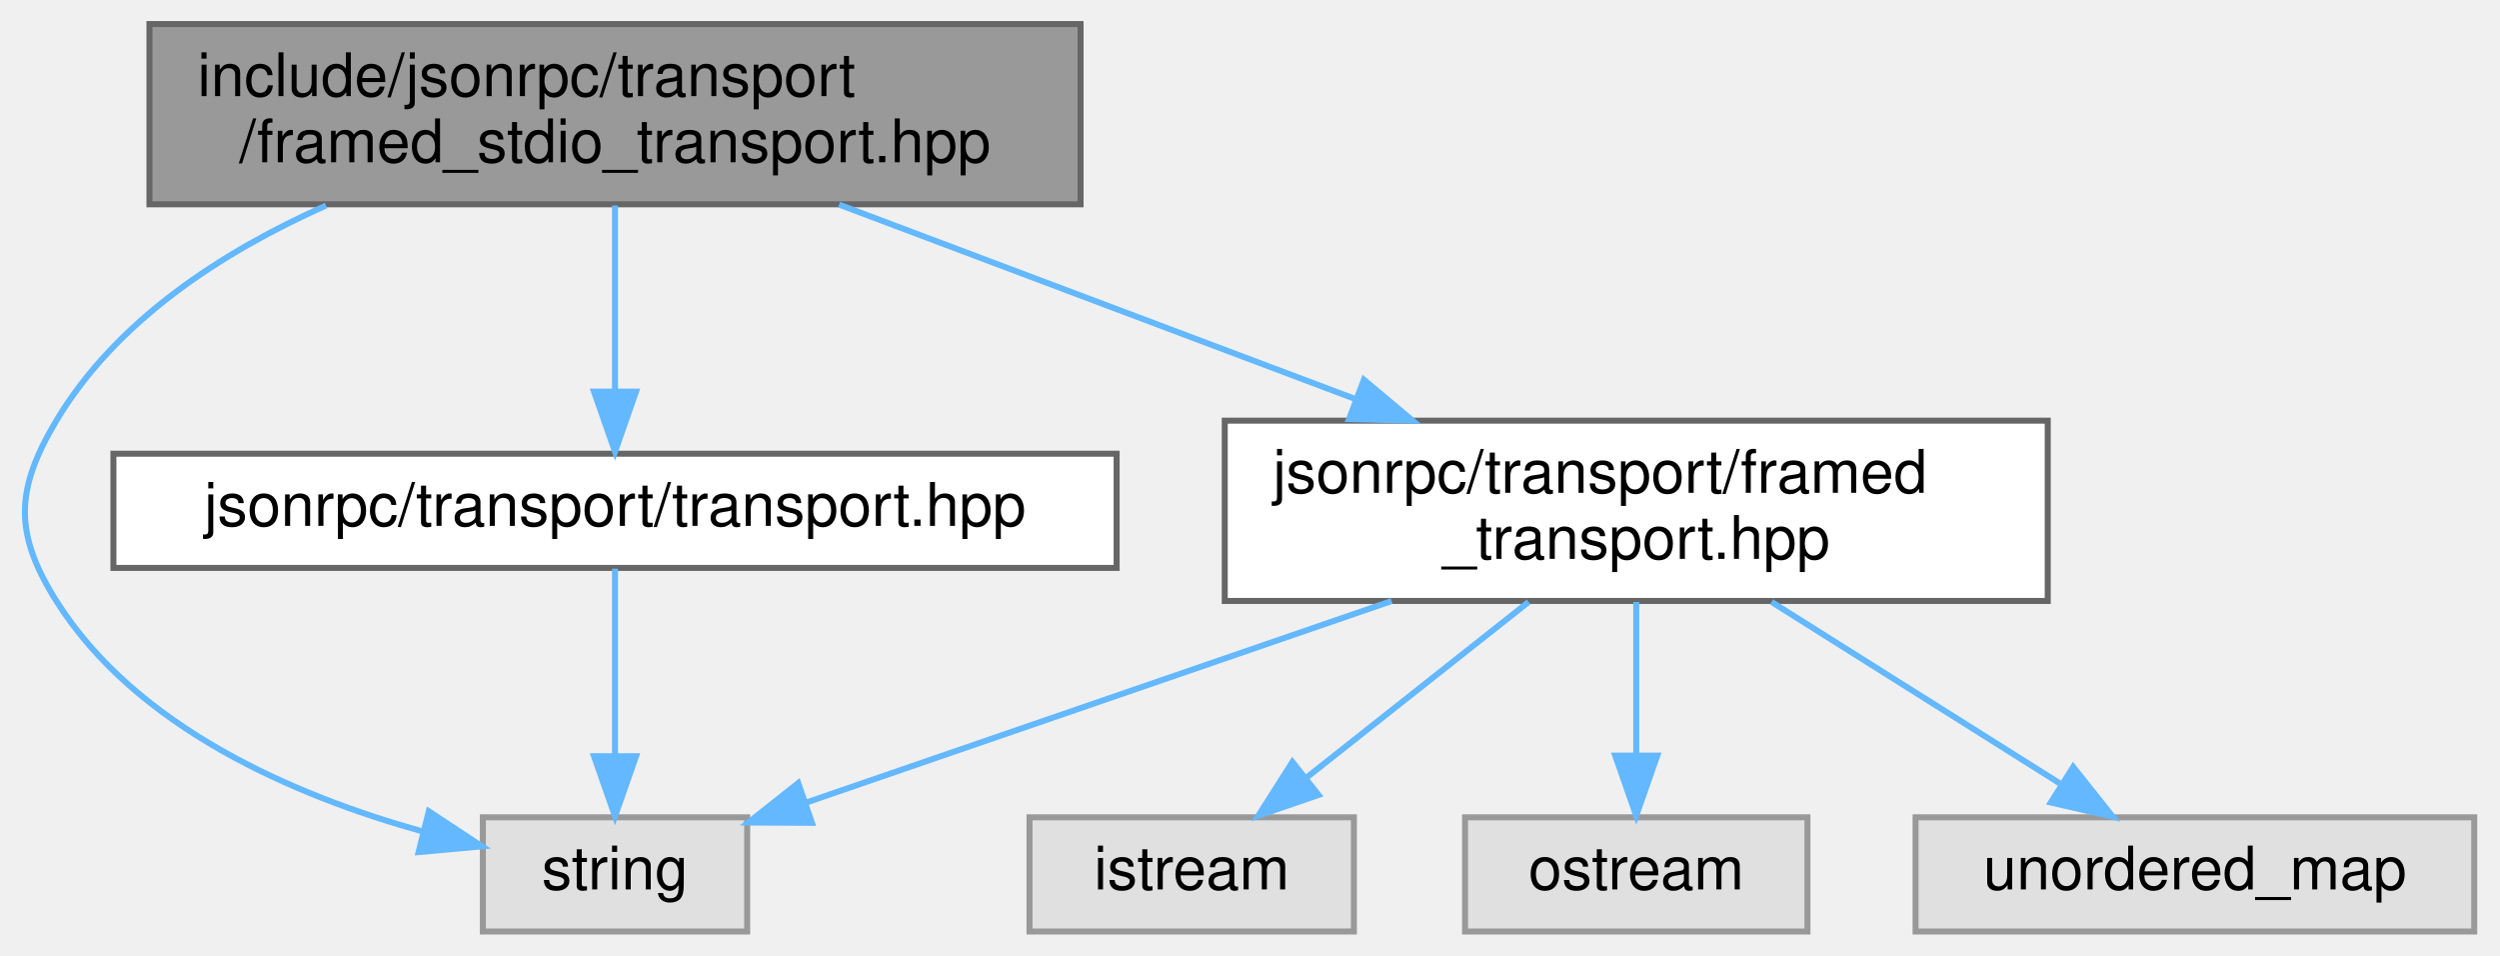
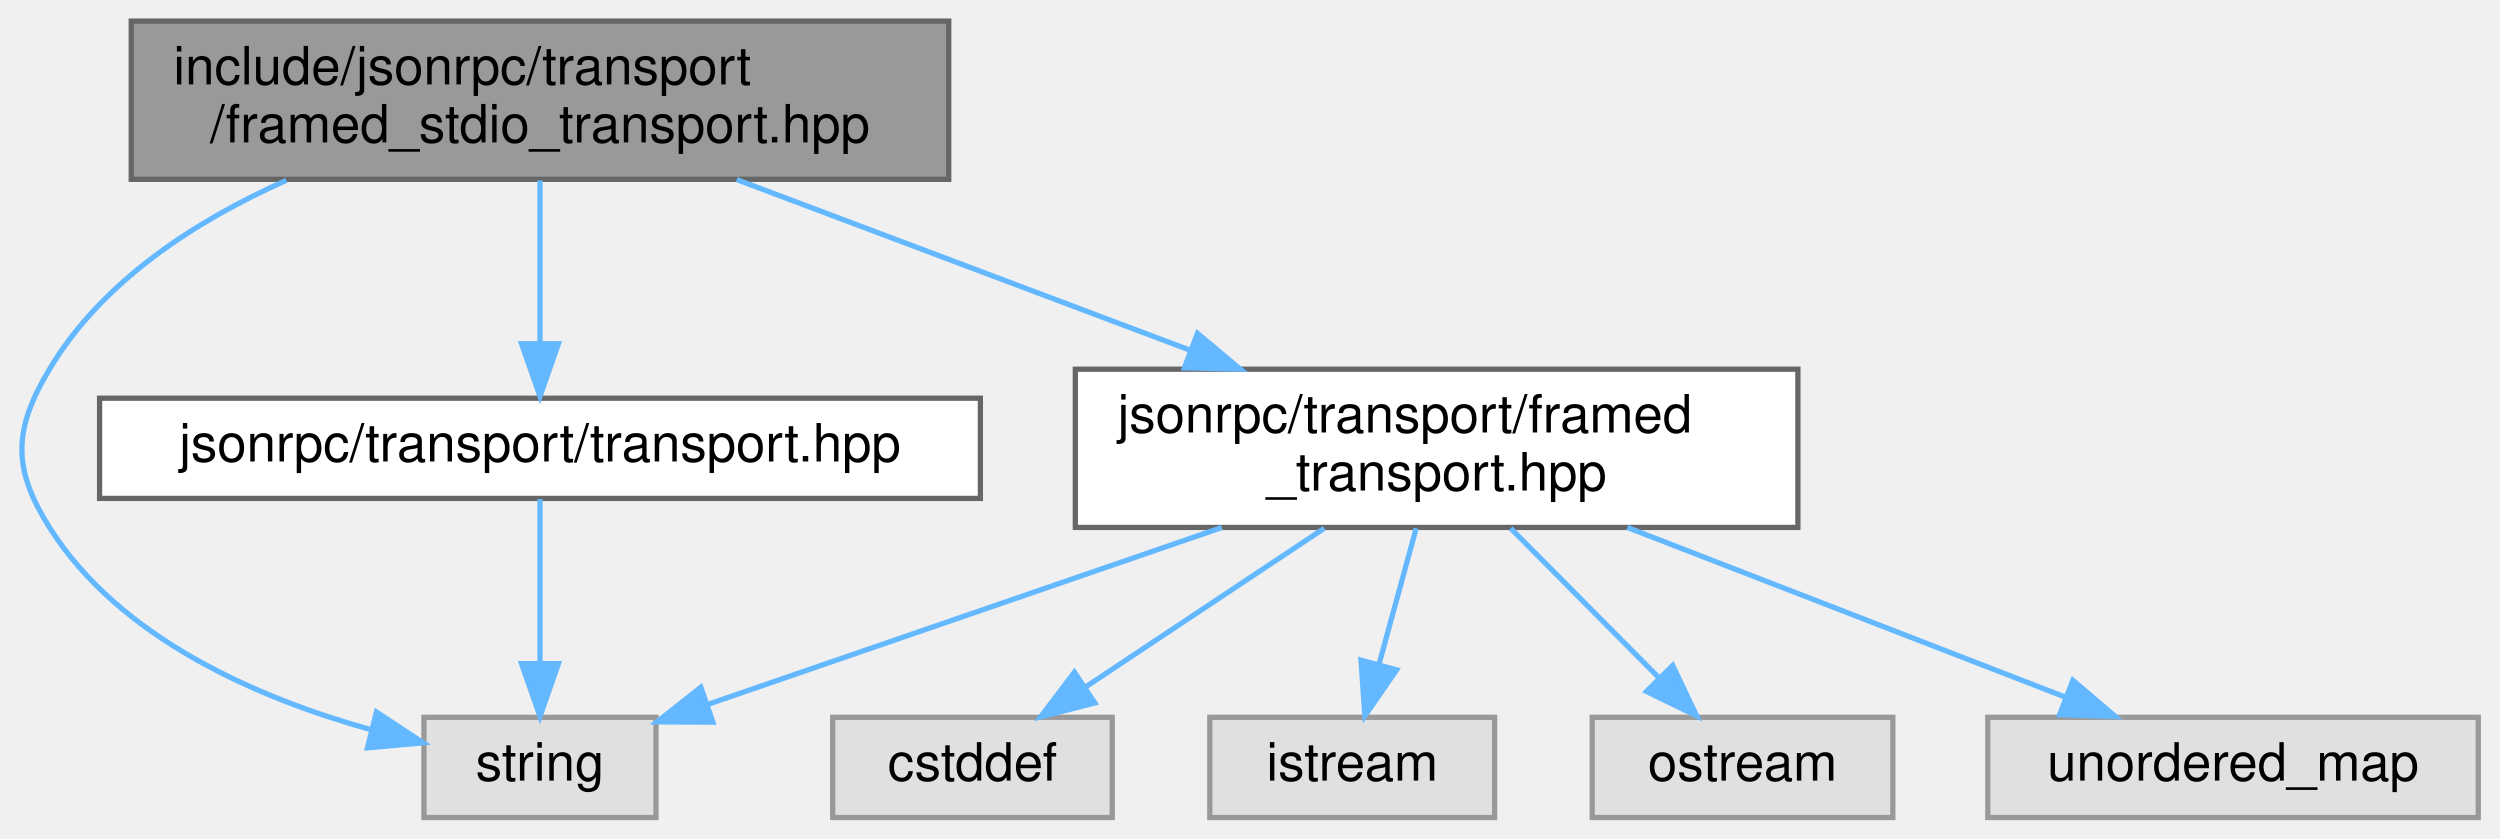
- <svg xmlns="http://www.w3.org/2000/svg" xmlns:xlink="http://www.w3.org/1999/xlink" width="416pt" height="159pt" viewBox="0.00 0.00 415.76 159.00">
+ <svg xmlns="http://www.w3.org/2000/svg" xmlns:xlink="http://www.w3.org/1999/xlink" width="474pt" height="159pt" viewBox="0.00 0.00 473.76 159.00">
  <g id="graph0" class="graph" transform="scale(1 1) rotate(0) translate(4 155)">
    <g id="Node000001" class="node">
      <g id="a_Node000001">
        <a xlink:title=" ">
          <polygon fill="#999999" stroke="#666666" points="175.76,-151 20.76,-151 20.76,-121 175.76,-121 175.76,-151" />
          <text text-anchor="start" x="28.76" y="-139" font-family="Helvetica,sans-Serif" font-size="10.00">include/jsonrpc/transport</text>
          <text text-anchor="middle" x="98.26" y="-128" font-family="Helvetica,sans-Serif" font-size="10.00">/framed_stdio_transport.hpp</text>
        </a>
      </g>
    </g>
    <g id="Node000002" class="node">
      <g id="a_Node000002">
        <a xlink:title=" ">
          <polygon fill="#e0e0e0" stroke="#999999" points="120.26,-19 76.26,-19 76.26,0 120.26,0 120.26,-19" />
          <text text-anchor="middle" x="98.26" y="-7" font-family="Helvetica,sans-Serif" font-size="10.00">string</text>
        </a>
      </g>
    </g>
    <g id="edge1_Node000001_Node000002" class="edge">
      <g id="a_edge1_Node000001_Node000002">
        <a xlink:title=" ">
          <path fill="none" stroke="#63b8ff" d="M50.16,-120.8C32.89,-113.12 15.23,-101.68 5.26,-85 -1.58,-73.56 -1.84,-66.28 5.26,-55 18.55,-33.92 44.89,-22.6 66.15,-16.67" />
          <polygon fill="#63b8ff" stroke="#63b8ff" points="67.26,-20 76.11,-14.17 65.56,-13.21 67.26,-20" />
        </a>
      </g>
    </g>
    <g id="Node000003" class="node">
      <g id="a_Node000003">
        <a xlink:href="framed__transport_8hpp.html" target="_top" xlink:title=" ">
          <polygon fill="white" stroke="#666666" points="336.76,-85 199.76,-85 199.76,-55 336.76,-55 336.76,-85" />
          <text text-anchor="start" x="207.76" y="-73" font-family="Helvetica,sans-Serif" font-size="10.00">jsonrpc/transport/framed</text>
          <text text-anchor="middle" x="268.26" y="-62" font-family="Helvetica,sans-Serif" font-size="10.00">_transport.hpp</text>
        </a>
      </g>
    </g>
    <g id="edge2_Node000001_Node000003" class="edge">
      <g id="a_edge2_Node000001_Node000003">
        <a xlink:title=" ">
          <path fill="none" stroke="#63b8ff" d="M135.57,-120.95C160.82,-111.45 194.36,-98.82 221.4,-88.64" />
          <polygon fill="#63b8ff" stroke="#63b8ff" points="222.92,-91.81 231.04,-85.01 220.45,-85.26 222.92,-91.81" />
        </a>
      </g>
    </g>
-     <g id="Node000007" class="node">
-       <g id="a_Node000007">
+     <g id="Node000008" class="node">
+       <g id="a_Node000008">
        <a xlink:href="transport_8hpp.html" target="_top" xlink:title=" ">
          <polygon fill="white" stroke="#666666" points="181.76,-79.5 14.76,-79.5 14.76,-60.5 181.76,-60.5 181.76,-79.5" />
          <text text-anchor="middle" x="98.26" y="-67.5" font-family="Helvetica,sans-Serif" font-size="10.00">jsonrpc/transport/transport.hpp</text>
        </a>
      </g>
    </g>
-     <g id="edge7_Node000001_Node000007" class="edge">
-       <g id="a_edge7_Node000001_Node000007">
+     <g id="edge8_Node000001_Node000008" class="edge">
+       <g id="a_edge8_Node000001_Node000008">
        <a xlink:title=" ">
          <path fill="none" stroke="#63b8ff" d="M98.26,-120.8C98.26,-111.7 98.26,-99.79 98.26,-89.9" />
          <polygon fill="#63b8ff" stroke="#63b8ff" points="101.76,-89.84 98.26,-79.84 94.76,-89.84 101.76,-89.84" />
        </a>
      </g>
    </g>
-     <g id="edge5_Node000003_Node000002" class="edge">
-       <g id="a_edge5_Node000003_Node000002">
+     <g id="edge6_Node000003_Node000002" class="edge">
+       <g id="a_edge6_Node000003_Node000002">
        <a xlink:title=" ">
          <path fill="none" stroke="#63b8ff" d="M227.54,-54.99C197.63,-44.69 157.55,-30.9 129.99,-21.42" />
          <polygon fill="#63b8ff" stroke="#63b8ff" points="131.04,-18.08 120.45,-18.13 128.76,-24.7 131.04,-18.08" />
        </a>
      </g>
    </g>
    <g id="Node000004" class="node">
      <g id="a_Node000004">
        <a xlink:title=" ">
-           <polygon fill="#e0e0e0" stroke="#999999" points="221.26,-19 167.26,-19 167.26,0 221.26,0 221.26,-19" />
-           <text text-anchor="middle" x="194.26" y="-7" font-family="Helvetica,sans-Serif" font-size="10.00">istream</text>
+           <polygon fill="#e0e0e0" stroke="#999999" points="206.76,-19 153.76,-19 153.76,0 206.76,0 206.76,-19" />
+           <text text-anchor="middle" x="180.26" y="-7" font-family="Helvetica,sans-Serif" font-size="10.00">cstddef</text>
        </a>
      </g>
    </g>
    <g id="edge3_Node000003_Node000004" class="edge">
      <g id="a_edge3_Node000003_Node000004">
        <a xlink:title=" ">
-           <path fill="none" stroke="#63b8ff" d="M250.35,-54.84C239.17,-46 224.79,-34.63 213.39,-25.62" />
-           <polygon fill="#63b8ff" stroke="#63b8ff" points="215.37,-22.72 205.35,-19.27 211.03,-28.21 215.37,-22.72" />
+           <path fill="none" stroke="#63b8ff" d="M246.96,-54.84C233.19,-45.68 215.34,-33.82 201.57,-24.66" />
+           <polygon fill="#63b8ff" stroke="#63b8ff" points="203.46,-21.72 193.19,-19.09 199.58,-27.55 203.46,-21.72" />
        </a>
      </g>
    </g>
    <g id="Node000005" class="node">
      <g id="a_Node000005">
        <a xlink:title=" ">
-           <polygon fill="#e0e0e0" stroke="#999999" points="296.76,-19 239.76,-19 239.76,0 296.76,0 296.76,-19" />
-           <text text-anchor="middle" x="268.26" y="-7" font-family="Helvetica,sans-Serif" font-size="10.00">ostream</text>
+           <polygon fill="#e0e0e0" stroke="#999999" points="279.26,-19 225.26,-19 225.26,0 279.26,0 279.26,-19" />
+           <text text-anchor="middle" x="252.26" y="-7" font-family="Helvetica,sans-Serif" font-size="10.00">istream</text>
        </a>
      </g>
    </g>
    <g id="edge4_Node000003_Node000005" class="edge">
      <g id="a_edge4_Node000003_Node000005">
        <a xlink:title=" ">
-           <path fill="none" stroke="#63b8ff" d="M268.26,-54.84C268.26,-47.21 268.26,-37.7 268.26,-29.45" />
-           <polygon fill="#63b8ff" stroke="#63b8ff" points="271.76,-29.27 268.26,-19.27 264.76,-29.27 271.76,-29.27" />
+           <path fill="none" stroke="#63b8ff" d="M264.39,-54.84C262.28,-47.13 259.65,-37.49 257.37,-29.17" />
+           <polygon fill="#63b8ff" stroke="#63b8ff" points="260.68,-27.99 254.66,-19.27 253.92,-29.84 260.68,-27.99" />
        </a>
      </g>
    </g>
    <g id="Node000006" class="node">
      <g id="a_Node000006">
        <a xlink:title=" ">
-           <polygon fill="#e0e0e0" stroke="#999999" points="407.76,-19 314.76,-19 314.76,0 407.76,0 407.76,-19" />
-           <text text-anchor="middle" x="361.26" y="-7" font-family="Helvetica,sans-Serif" font-size="10.00">unordered_map</text>
+           <polygon fill="#e0e0e0" stroke="#999999" points="354.76,-19 297.76,-19 297.76,0 354.76,0 354.76,-19" />
+           <text text-anchor="middle" x="326.26" y="-7" font-family="Helvetica,sans-Serif" font-size="10.00">ostream</text>
        </a>
      </g>
    </g>
-     <g id="edge6_Node000003_Node000006" class="edge">
-       <g id="a_edge6_Node000003_Node000006">
+     <g id="edge5_Node000003_Node000006" class="edge">
+       <g id="a_edge5_Node000003_Node000006">
        <a xlink:title=" ">
-           <path fill="none" stroke="#63b8ff" d="M290.78,-54.84C305.33,-45.68 324.2,-33.82 338.75,-24.66" />
-           <polygon fill="#63b8ff" stroke="#63b8ff" points="341,-27.38 347.6,-19.09 337.27,-21.46 341,-27.38" />
+           <path fill="none" stroke="#63b8ff" d="M282.3,-54.84C290.81,-46.26 301.68,-35.3 310.48,-26.42" />
+           <polygon fill="#63b8ff" stroke="#63b8ff" points="313.02,-28.83 317.57,-19.27 308.05,-23.9 313.02,-28.83" />
        </a>
      </g>
    </g>
-     <g id="edge8_Node000007_Node000002" class="edge">
-       <g id="a_edge8_Node000007_Node000002">
+     <g id="Node000007" class="node">
+       <g id="a_Node000007">
+         <a xlink:title=" ">
+           <polygon fill="#e0e0e0" stroke="#999999" points="465.76,-19 372.76,-19 372.76,0 465.76,0 465.76,-19" />
+           <text text-anchor="middle" x="419.26" y="-7" font-family="Helvetica,sans-Serif" font-size="10.00">unordered_map</text>
+         </a>
+       </g>
+     </g>
+     <g id="edge7_Node000003_Node000007" class="edge">
+       <g id="a_edge7_Node000003_Node000007">
+         <a xlink:title=" ">
+           <path fill="none" stroke="#63b8ff" d="M304.43,-54.99C329.74,-45.18 363.22,-32.21 387.5,-22.81" />
+           <polygon fill="#63b8ff" stroke="#63b8ff" points="388.9,-26.02 396.96,-19.14 386.38,-19.49 388.9,-26.02" />
+         </a>
+       </g>
+     </g>
+     <g id="edge9_Node000008_Node000002" class="edge">
+       <g id="a_edge9_Node000008_Node000002">
        <a xlink:title=" ">
          <path fill="none" stroke="#63b8ff" d="M98.26,-60.37C98.26,-52.25 98.26,-39.81 98.26,-29.39" />
          <polygon fill="#63b8ff" stroke="#63b8ff" points="101.76,-29.17 98.26,-19.17 94.76,-29.17 101.76,-29.17" />
        </a>
      </g>
    </g>
  </g>
</svg>
